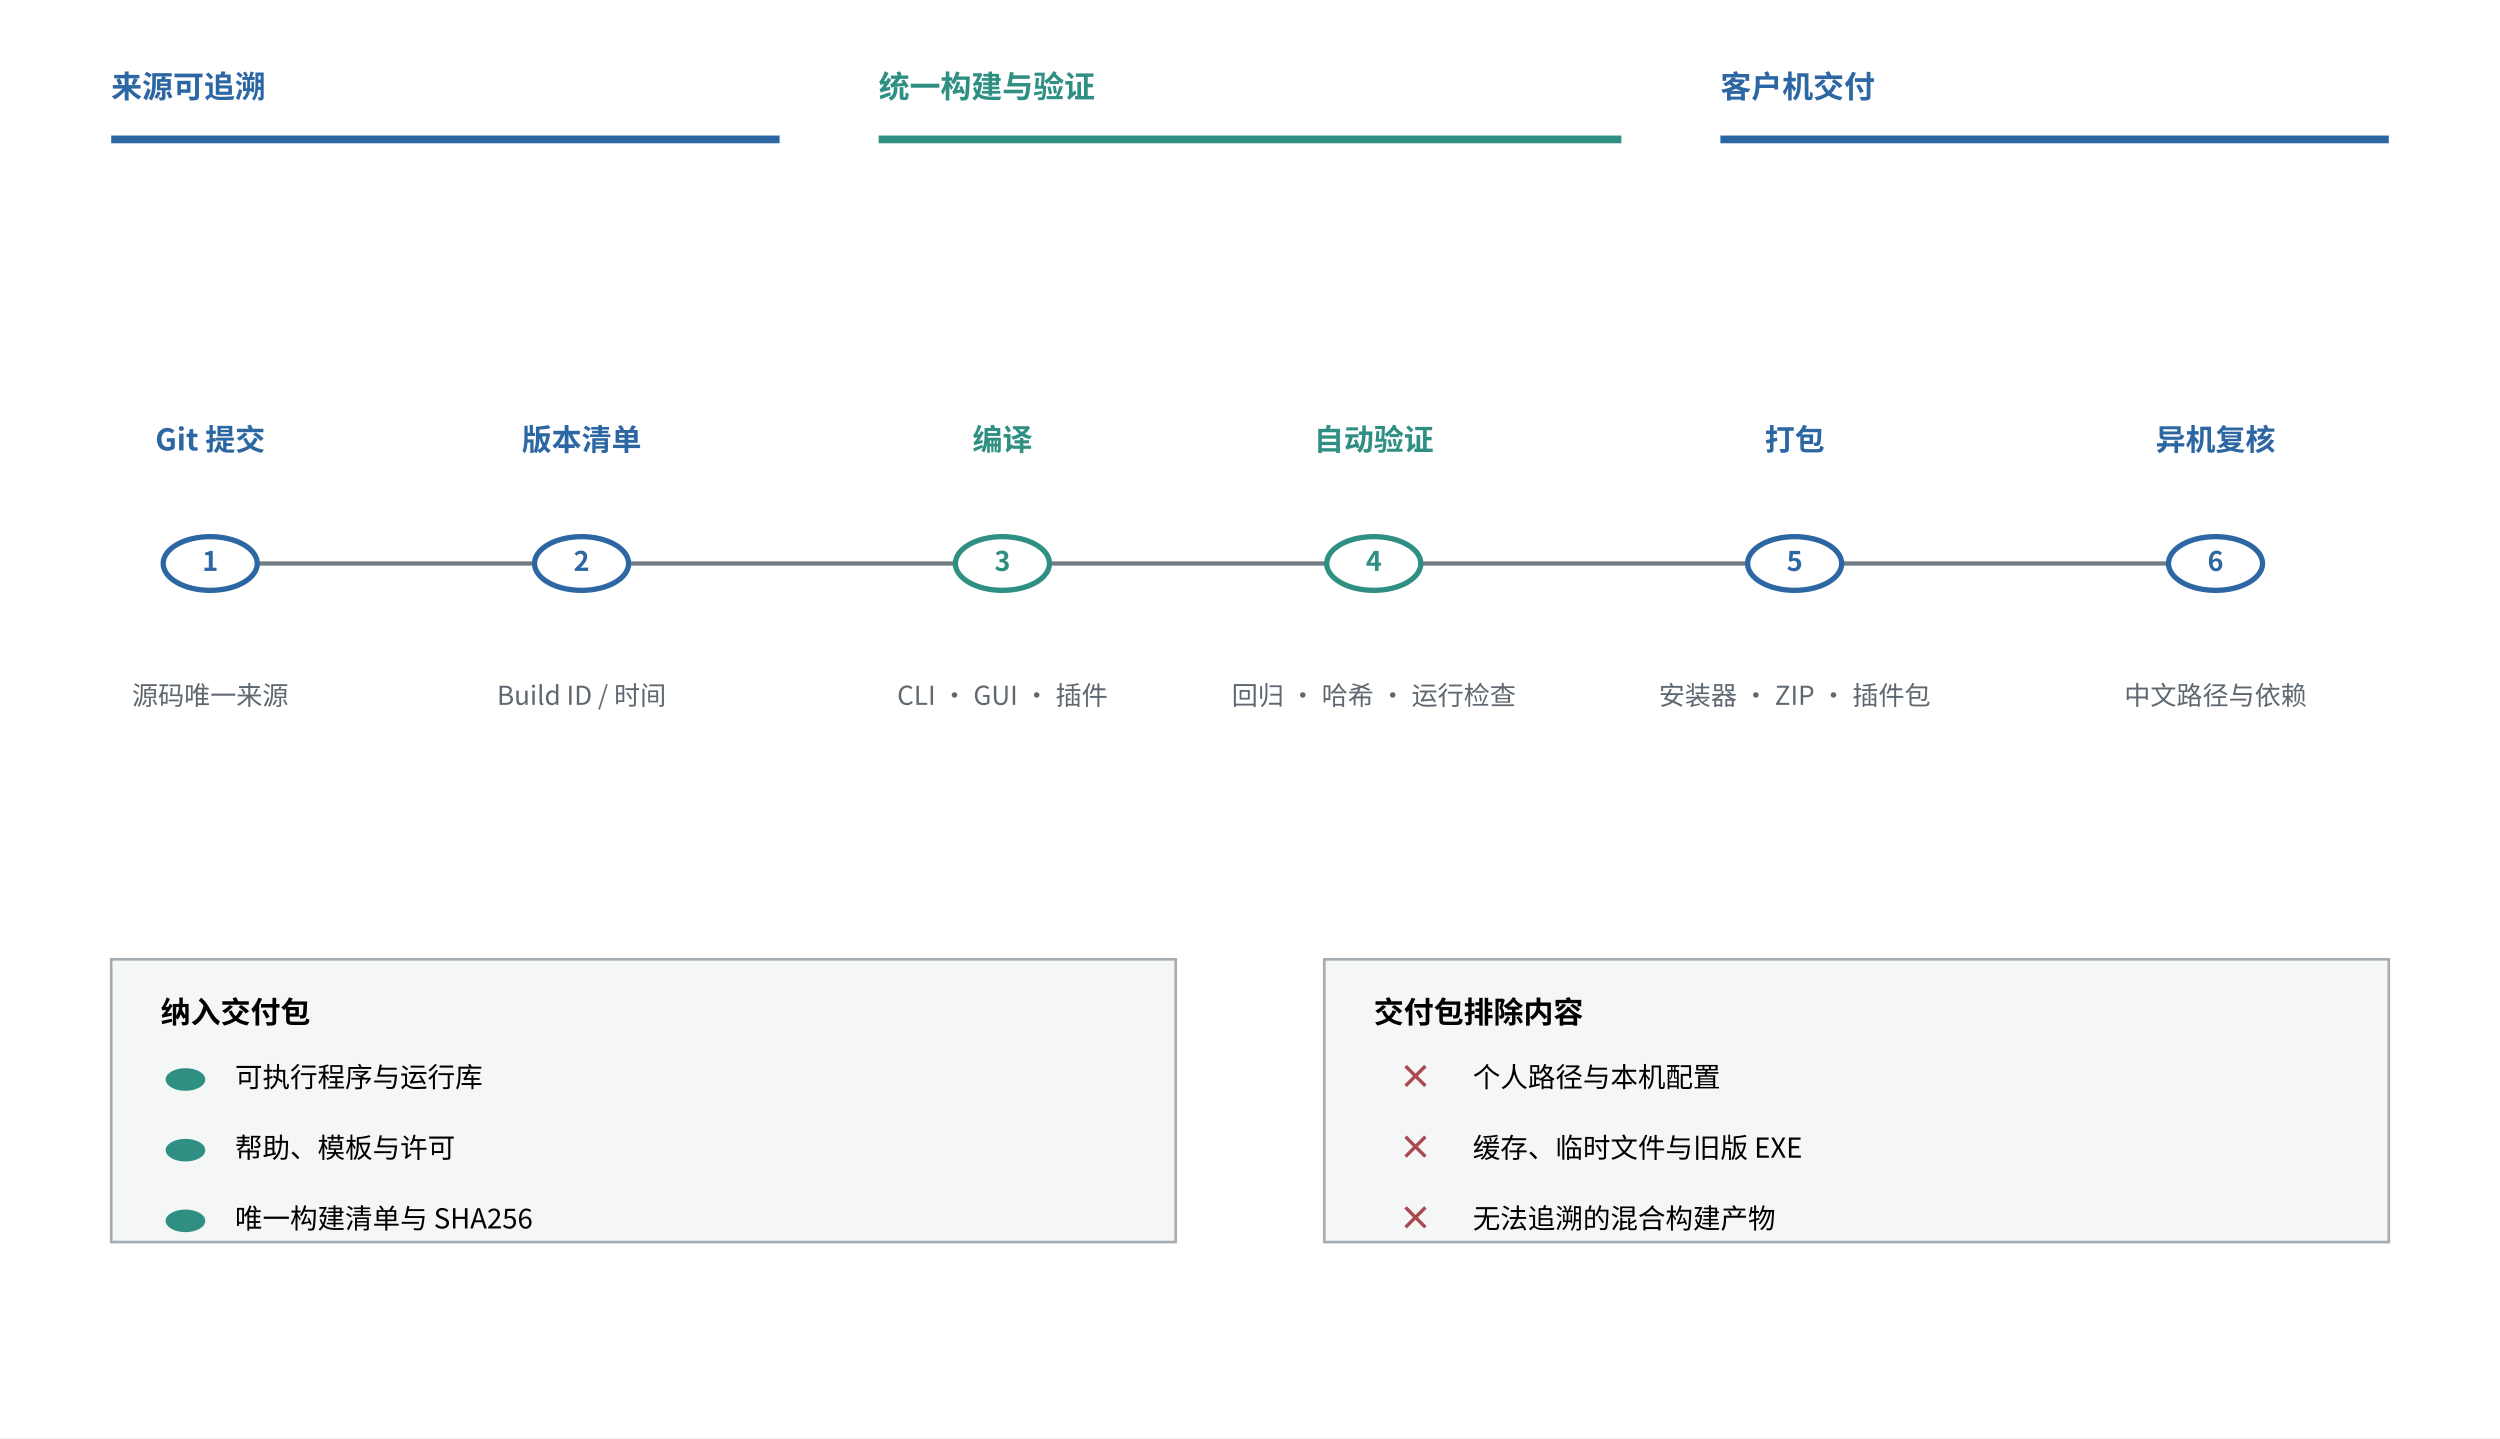
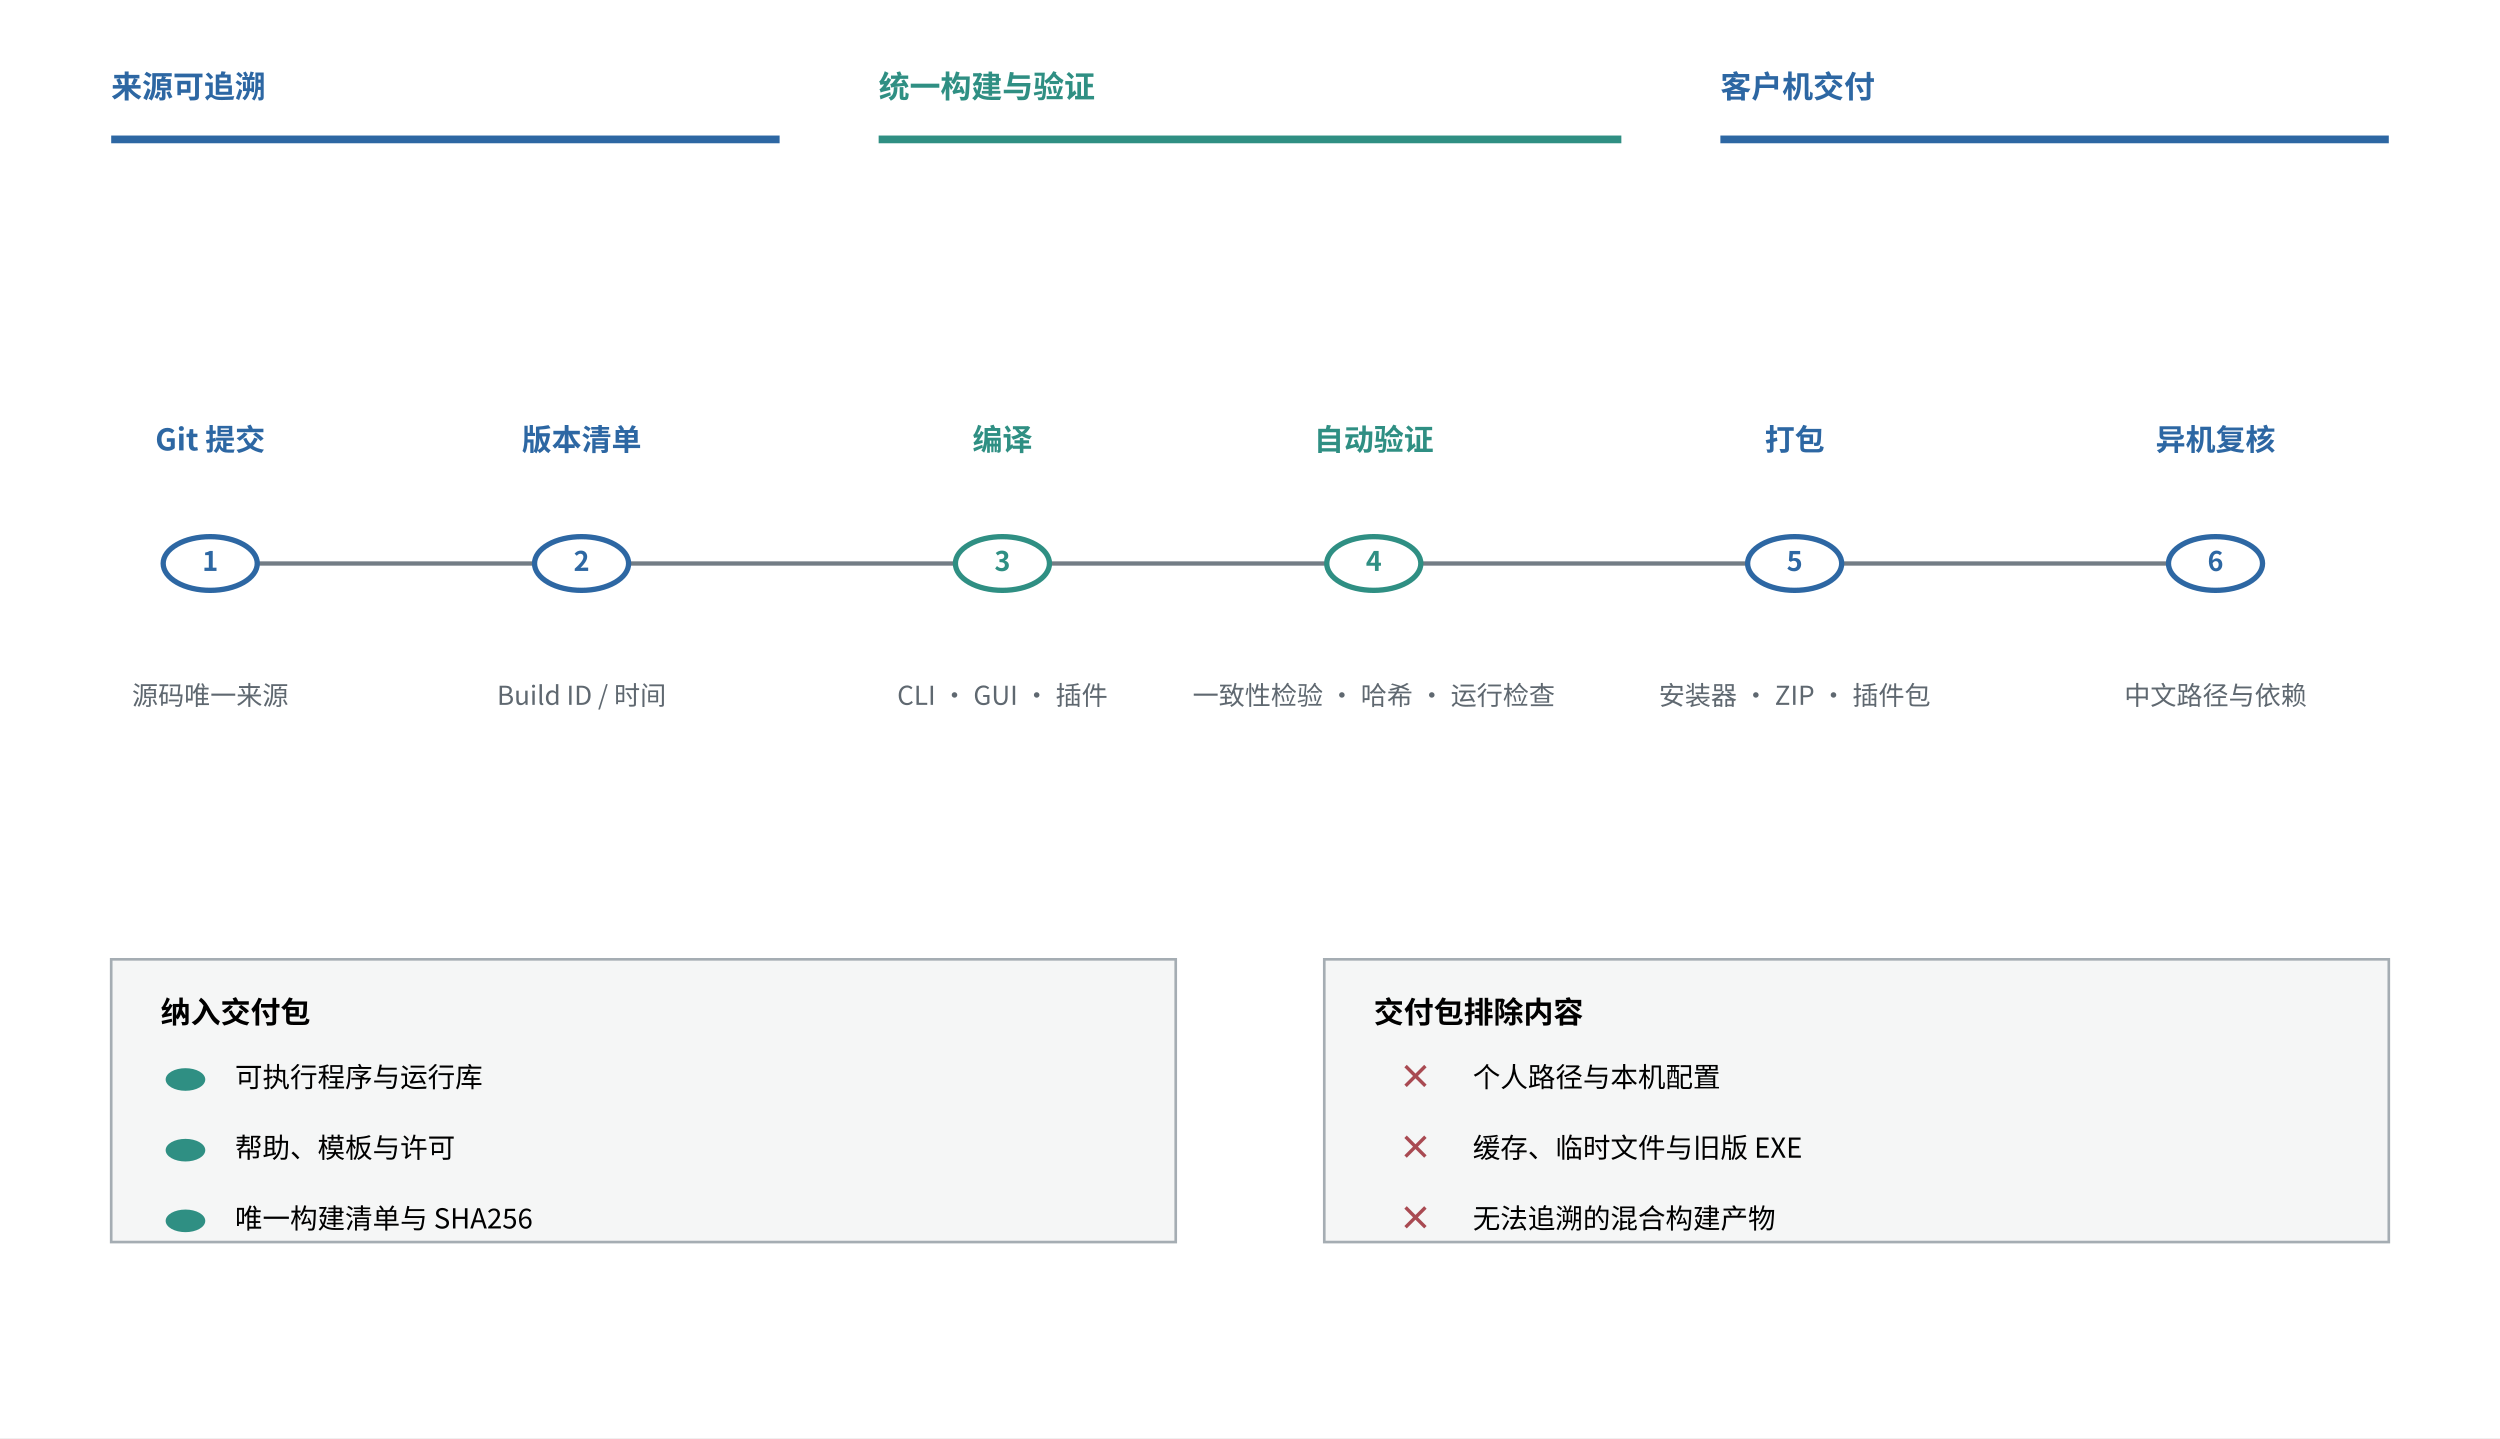
<svg xmlns="http://www.w3.org/2000/svg" width="517.8pt" height="297.84pt" viewBox="0 0 517.8 297.84" version="1.1">
  <defs>
    <style type="text/css">*{stroke-linejoin: round; stroke-linecap: butt}</style>
  </defs>
  <g id="figure_1">
    <g id="patch_1">
      <path d="M 0 297.84  L 517.8 297.84  L 517.8 0  L 0 0  z " style="fill: #ffffff" />
    </g>
    <g id="axes_1">
      <g id="line2d_1">
-         <path d="M 23.03 28.872  L 161.475 28.872  " clip-path="url(#p56e1141bbf)" style="fill: none; stroke: #2d67a3; stroke-width: 1.6" />
+         <path d="M 23.03 28.872  L 161.475 28.872  " clip-path="url(#pf68db1a4ca)" style="fill: none; stroke: #2d67a3; stroke-width: 1.6" />
      </g>
      <g id="line2d_2">
-         <path d="M 181.986 28.872  L 335.814 28.872  " clip-path="url(#p56e1141bbf)" style="fill: none; stroke: #2f8f83; stroke-width: 1.6" />
+         <path d="M 181.986 28.872  L 335.814 28.872  " clip-path="url(#pf68db1a4ca)" style="fill: none; stroke: #2f8f83; stroke-width: 1.6" />
      </g>
      <g id="line2d_3">
-         <path d="M 356.324 28.872  L 494.769 28.872  " clip-path="url(#p56e1141bbf)" style="fill: none; stroke: #2d67a3; stroke-width: 1.6" />
+         <path d="M 356.324 28.872  L 494.769 28.872  " clip-path="url(#pf68db1a4ca)" style="fill: none; stroke: #2d67a3; stroke-width: 1.6" />
      </g>
      <g id="line2d_4">
-         <path d="M 43.541 116.712  L 458.876 116.712  " clip-path="url(#p56e1141bbf)" style="fill: none; stroke: #737d85; stroke-width: 0.9" />
+         <path d="M 43.541 116.712  L 458.876 116.712  " clip-path="url(#pf68db1a4ca)" style="fill: none; stroke: #737d85; stroke-width: 0.9" />
      </g>
      <g id="patch_2">
-         <path d="M 23.03 257.256  L 243.517 257.256  L 243.517 198.696  L 23.03 198.696  z " clip-path="url(#p56e1141bbf)" style="fill: #f5f6f6; stroke: #a5adb3; stroke-width: 0.55; stroke-linejoin: miter" />
+         <path d="M 23.03 257.256  L 243.517 257.256  L 243.517 198.696  L 23.03 198.696  z " clip-path="url(#pf68db1a4ca)" style="fill: #f5f6f6; stroke: #a5adb3; stroke-width: 0.55; stroke-linejoin: miter" />
      </g>
      <g id="patch_3">
-         <path d="M 38.413 225.926  C 39.501 225.926 40.545 225.679 41.314 225.24  C 42.083 224.801 42.515 224.205 42.515 223.584  C 42.515 222.962 42.083 222.367 41.314 221.927  C 40.545 221.488 39.501 221.241 38.413 221.241  C 37.325 221.241 36.282 221.488 35.513 221.927  C 34.743 222.367 34.311 222.962 34.311 223.584  C 34.311 224.205 34.743 224.801 35.513 225.24  C 36.282 225.679 37.325 225.926 38.413 225.926  z " clip-path="url(#p56e1141bbf)" style="fill: #2f8f83" />
+         <path d="M 38.413 225.926  C 39.501 225.926 40.545 225.679 41.314 225.24  C 42.083 224.801 42.515 224.205 42.515 223.584  C 42.515 222.962 42.083 222.367 41.314 221.927  C 40.545 221.488 39.501 221.241 38.413 221.241  C 37.325 221.241 36.282 221.488 35.513 221.927  C 34.743 222.367 34.311 222.962 34.311 223.584  C 34.311 224.205 34.743 224.801 35.513 225.24  C 36.282 225.679 37.325 225.926 38.413 225.926  z " clip-path="url(#pf68db1a4ca)" style="fill: #2f8f83" />
      </g>
      <g id="patch_4">
-         <path d="M 38.413 240.566  C 39.501 240.566 40.545 240.319 41.314 239.88  C 42.083 239.441 42.515 238.845 42.515 238.224  C 42.515 237.602 42.083 237.007 41.314 236.567  C 40.545 236.128 39.501 235.881 38.413 235.881  C 37.325 235.881 36.282 236.128 35.513 236.567  C 34.743 237.007 34.311 237.602 34.311 238.224  C 34.311 238.845 34.743 239.441 35.513 239.88  C 36.282 240.319 37.325 240.566 38.413 240.566  z " clip-path="url(#p56e1141bbf)" style="fill: #2f8f83" />
+         <path d="M 38.413 240.566  C 39.501 240.566 40.545 240.319 41.314 239.88  C 42.083 239.441 42.515 238.845 42.515 238.224  C 42.515 237.602 42.083 237.007 41.314 236.567  C 40.545 236.128 39.501 235.881 38.413 235.881  C 37.325 235.881 36.282 236.128 35.513 236.567  C 34.743 237.007 34.311 237.602 34.311 238.224  C 34.311 238.845 34.743 239.441 35.513 239.88  C 36.282 240.319 37.325 240.566 38.413 240.566  z " clip-path="url(#pf68db1a4ca)" style="fill: #2f8f83" />
      </g>
      <g id="patch_5">
-         <path d="M 38.413 255.206  C 39.501 255.206 40.545 254.959 41.314 254.52  C 42.083 254.081 42.515 253.485 42.515 252.864  C 42.515 252.242 42.083 251.647 41.314 251.207  C 40.545 250.768 39.501 250.521 38.413 250.521  C 37.325 250.521 36.282 250.768 35.513 251.207  C 34.743 251.647 34.311 252.242 34.311 252.864  C 34.311 253.485 34.743 254.081 35.513 254.52  C 36.282 254.959 37.325 255.206 38.413 255.206  z " clip-path="url(#p56e1141bbf)" style="fill: #2f8f83" />
+         <path d="M 38.413 255.206  C 39.501 255.206 40.545 254.959 41.314 254.52  C 42.083 254.081 42.515 253.485 42.515 252.864  C 42.515 252.242 42.083 251.647 41.314 251.207  C 40.545 250.768 39.501 250.521 38.413 250.521  C 37.325 250.521 36.282 250.768 35.513 251.207  C 34.743 251.647 34.311 252.242 34.311 252.864  C 34.311 253.485 34.743 254.081 35.513 254.52  C 36.282 254.959 37.325 255.206 38.413 255.206  z " clip-path="url(#pf68db1a4ca)" style="fill: #2f8f83" />
      </g>
      <g id="patch_6">
-         <path d="M 274.283 257.256  L 494.769 257.256  L 494.769 198.696  L 274.283 198.696  z " clip-path="url(#p56e1141bbf)" style="fill: #f5f6f6; stroke: #a5adb3; stroke-width: 0.55; stroke-linejoin: miter" />
+         <path d="M 274.283 257.256  L 494.769 257.256  L 494.769 198.696  L 274.283 198.696  z " clip-path="url(#pf68db1a4ca)" style="fill: #f5f6f6; stroke: #a5adb3; stroke-width: 0.55; stroke-linejoin: miter" />
      </g>
      <g id="text_1">
-         <text style="font-weight: 700; font-size: 6.4px; font-family: 'Microsoft YaHei', 'Noto Sans CJK SC', 'Arial', 'DejaVu Sans', sans-serif; text-anchor: start; fill: #2d67a3" x="23.03" y="20.254" transform="rotate(-0 23.03038 20.25377)">来源可追溯</text>
+         <text style="fill: #2d67a3; font: 700 6.4px 'Microsoft YaHei', 'Noto Sans CJK SC', 'Arial', 'DejaVu Sans', sans-serif; text-anchor: start" x="23.03" y="20.254" transform="rotate(-0 23.03038 20.25377)">来源可追溯</text>
      </g>
      <g id="text_2">
-         <text style="font-weight: 700; font-size: 6.4px; font-family: 'Microsoft YaHei', 'Noto Sans CJK SC', 'Arial', 'DejaVu Sans', sans-serif; text-anchor: start; fill: #2f8f83" x="181.986" y="20.254" transform="rotate(-0 181.9858 20.25377)">统一构建与验证</text>
+         <text style="fill: #2f8f83; font: 700 6.4px 'Microsoft YaHei', 'Noto Sans CJK SC', 'Arial', 'DejaVu Sans', sans-serif; text-anchor: start" x="181.986" y="20.254" transform="rotate(-0 181.9858 20.25377)">统一构建与验证</text>
      </g>
      <g id="text_3">
-         <text style="font-weight: 700; font-size: 6.4px; font-family: 'Microsoft YaHei', 'Noto Sans CJK SC', 'Arial', 'DejaVu Sans', sans-serif; text-anchor: start; fill: #2d67a3" x="356.324" y="20.254" transform="rotate(-0 356.3241 20.25377)">客户机交付</text>
+         <text style="fill: #2d67a3; font: 700 6.4px 'Microsoft YaHei', 'Noto Sans CJK SC', 'Arial', 'DejaVu Sans', sans-serif; text-anchor: start" x="356.324" y="20.254" transform="rotate(-0 356.3241 20.25377)">客户机交付</text>
      </g>
      <g id="patch_7">
-         <path d="M 43.541 122.275  C 46.124 122.275 48.603 121.689 50.43 120.646  C 52.257 119.602 53.283 118.187 53.283 116.712  C 53.283 115.236 52.257 113.821 50.43 112.778  C 48.603 111.735 46.124 111.149 43.541 111.149  C 40.957 111.149 38.479 111.735 36.652 112.778  C 34.825 113.821 33.798 115.236 33.798 116.712  C 33.798 118.187 34.825 119.602 36.652 120.646  C 38.479 121.689 40.957 122.275 43.541 122.275  z " clip-path="url(#p56e1141bbf)" style="fill: #ffffff; stroke: #2d67a3; stroke-width: 1.1; stroke-linejoin: miter" />
+         <path d="M 43.541 122.275  C 46.124 122.275 48.603 121.689 50.43 120.646  C 52.257 119.602 53.283 118.187 53.283 116.712  C 53.283 115.236 52.257 113.821 50.43 112.778  C 48.603 111.735 46.124 111.149 43.541 111.149  C 40.957 111.149 38.479 111.735 36.652 112.778  C 34.825 113.821 33.798 115.236 33.798 116.712  C 33.798 118.187 34.825 119.602 36.652 120.646  C 38.479 121.689 40.957 122.275 43.541 122.275  z " clip-path="url(#pf68db1a4ca)" style="fill: #ffffff; stroke: #2d67a3; stroke-width: 1.1; stroke-linejoin: miter" />
      </g>
      <g id="text_4">
-         <text style="font-weight: 700; font-size: 5.6px; font-family: 'Microsoft YaHei', 'Noto Sans CJK SC', 'Arial', 'DejaVu Sans', sans-serif; text-anchor: middle; fill: #2d67a3" x="43.541" y="118.254" transform="rotate(-0 43.54076 118.254)">1</text>
+         <text style="fill: #2d67a3; font: 700 5.6px 'Microsoft YaHei', 'Noto Sans CJK SC', 'Arial', 'DejaVu Sans', sans-serif; text-anchor: middle" x="43.541" y="118.254" transform="rotate(-0 43.54076 118.254)">1</text>
      </g>
      <g id="text_5">
-         <text style="font-weight: 700; font-size: 6.2px; font-family: 'Microsoft YaHei', 'Noto Sans CJK SC', 'Arial', 'DejaVu Sans', sans-serif; text-anchor: middle; fill: #2d67a3" x="43.541" y="93.288" transform="rotate(-0 43.54076 93.28785)">Git 提交</text>
+         <text style="fill: #2d67a3; font: 700 6.2px 'Microsoft YaHei', 'Noto Sans CJK SC', 'Arial', 'DejaVu Sans', sans-serif; text-anchor: middle" x="43.541" y="93.288" transform="rotate(-0 43.54076 93.28785)">Git 提交</text>
      </g>
      <g id="text_6">
-         <text style="font-size: 5.4px; font-family: 'Microsoft YaHei', 'Noto Sans CJK SC', 'Arial', 'DejaVu Sans', sans-serif; text-anchor: middle; fill: #5f6870" x="43.541" y="145.992" transform="rotate(-0 43.54076 145.9918)">源码唯一来源</text>
+         <text style="fill: #5f6870; font: 5.4px 'Microsoft YaHei', 'Noto Sans CJK SC', 'Arial', 'DejaVu Sans', sans-serif; text-anchor: middle" x="43.541" y="145.992" transform="rotate(-0 43.54076 145.9918)">源码唯一来源</text>
      </g>
      <g id="patch_8">
-         <path d="M 120.455 122.275  C 123.038 122.275 125.517 121.689 127.344 120.646  C 129.171 119.602 130.197 118.187 130.197 116.712  C 130.197 115.236 129.171 113.821 127.344 112.778  C 125.517 111.735 123.038 111.149 120.455 111.149  C 117.871 111.149 115.393 111.735 113.566 112.778  C 111.739 113.821 110.712 115.236 110.712 116.712  C 110.712 118.187 111.739 119.602 113.566 120.646  C 115.393 121.689 117.871 122.275 120.455 122.275  z " clip-path="url(#p56e1141bbf)" style="fill: #ffffff; stroke: #2d67a3; stroke-width: 1.1; stroke-linejoin: miter" />
+         <path d="M 120.455 122.275  C 123.038 122.275 125.517 121.689 127.344 120.646  C 129.171 119.602 130.197 118.187 130.197 116.712  C 130.197 115.236 129.171 113.821 127.344 112.778  C 125.517 111.735 123.038 111.149 120.455 111.149  C 117.871 111.149 115.393 111.735 113.566 112.778  C 111.739 113.821 110.712 115.236 110.712 116.712  C 110.712 118.187 111.739 119.602 113.566 120.646  C 115.393 121.689 117.871 122.275 120.455 122.275  z " clip-path="url(#pf68db1a4ca)" style="fill: #ffffff; stroke: #2d67a3; stroke-width: 1.1; stroke-linejoin: miter" />
      </g>
      <g id="text_7">
-         <text style="font-weight: 700; font-size: 5.6px; font-family: 'Microsoft YaHei', 'Noto Sans CJK SC', 'Arial', 'DejaVu Sans', sans-serif; text-anchor: middle; fill: #2d67a3" x="120.455" y="118.254" transform="rotate(-0 120.4547 118.254)">2</text>
+         <text style="fill: #2d67a3; font: 700 5.6px 'Microsoft YaHei', 'Noto Sans CJK SC', 'Arial', 'DejaVu Sans', sans-serif; text-anchor: middle" x="120.455" y="118.254" transform="rotate(-0 120.4547 118.254)">2</text>
      </g>
      <g id="text_8">
-         <text style="font-weight: 700; font-size: 6.2px; font-family: 'Microsoft YaHei', 'Noto Sans CJK SC', 'Arial', 'DejaVu Sans', sans-serif; text-anchor: middle; fill: #2d67a3" x="120.455" y="93.288" transform="rotate(-0 120.4547 93.28785)">版本清单</text>
+         <text style="fill: #2d67a3; font: 700 6.2px 'Microsoft YaHei', 'Noto Sans CJK SC', 'Arial', 'DejaVu Sans', sans-serif; text-anchor: middle" x="120.455" y="93.288" transform="rotate(-0 120.4547 93.28785)">版本清单</text>
      </g>
      <g id="text_9">
-         <text style="font-size: 5.4px; font-family: 'Microsoft YaHei', 'Noto Sans CJK SC', 'Arial', 'DejaVu Sans', sans-serif; text-anchor: middle; fill: #5f6870" x="120.455" y="145.992" transform="rotate(-0 120.4547 145.9918)">Build ID / 时间</text>
+         <text style="fill: #5f6870; font: 5.4px 'Microsoft YaHei', 'Noto Sans CJK SC', 'Arial', 'DejaVu Sans', sans-serif; text-anchor: middle" x="120.455" y="145.992" transform="rotate(-0 120.4547 145.9918)">Build ID / 时间</text>
      </g>
      <g id="patch_9">
-         <path d="M 207.624 122.275  C 210.208 122.275 212.686 121.689 214.513 120.646  C 216.34 119.602 217.366 118.187 217.366 116.712  C 217.366 115.236 216.34 113.821 214.513 112.778  C 212.686 111.735 210.208 111.149 207.624 111.149  C 205.04 111.149 202.562 111.735 200.735 112.778  C 198.908 113.821 197.881 115.236 197.881 116.712  C 197.881 118.187 198.908 119.602 200.735 120.646  C 202.562 121.689 205.04 122.275 207.624 122.275  z " clip-path="url(#p56e1141bbf)" style="fill: #ffffff; stroke: #2f8f83; stroke-width: 1.1; stroke-linejoin: miter" />
+         <path d="M 207.624 122.275  C 210.208 122.275 212.686 121.689 214.513 120.646  C 216.34 119.602 217.366 118.187 217.366 116.712  C 217.366 115.236 216.34 113.821 214.513 112.778  C 212.686 111.735 210.208 111.149 207.624 111.149  C 205.04 111.149 202.562 111.735 200.735 112.778  C 198.908 113.821 197.881 115.236 197.881 116.712  C 197.881 118.187 198.908 119.602 200.735 120.646  C 202.562 121.689 205.04 122.275 207.624 122.275  z " clip-path="url(#pf68db1a4ca)" style="fill: #ffffff; stroke: #2f8f83; stroke-width: 1.1; stroke-linejoin: miter" />
      </g>
      <g id="text_10">
-         <text style="font-weight: 700; font-size: 5.6px; font-family: 'Microsoft YaHei', 'Noto Sans CJK SC', 'Arial', 'DejaVu Sans', sans-serif; text-anchor: middle; fill: #2f8f83" x="207.624" y="118.254" transform="rotate(-0 207.6238 118.254)">3</text>
+         <text style="fill: #2f8f83; font: 700 5.6px 'Microsoft YaHei', 'Noto Sans CJK SC', 'Arial', 'DejaVu Sans', sans-serif; text-anchor: middle" x="207.624" y="118.254" transform="rotate(-0 207.6238 118.254)">3</text>
      </g>
      <g id="text_11">
-         <text style="font-weight: 700; font-size: 6.2px; font-family: 'Microsoft YaHei', 'Noto Sans CJK SC', 'Arial', 'DejaVu Sans', sans-serif; text-anchor: middle; fill: #2f8f83" x="207.624" y="93.288" transform="rotate(-0 207.6238 93.28785)">编译</text>
+         <text style="fill: #2f8f83; font: 700 6.2px 'Microsoft YaHei', 'Noto Sans CJK SC', 'Arial', 'DejaVu Sans', sans-serif; text-anchor: middle" x="207.624" y="93.288" transform="rotate(-0 207.6238 93.28785)">编译</text>
      </g>
      <g id="text_12">
-         <text style="font-size: 5.4px; font-family: 'Microsoft YaHei', 'Noto Sans CJK SC', 'Arial', 'DejaVu Sans', sans-serif; text-anchor: middle; fill: #5f6870" x="207.624" y="145.992" transform="rotate(-0 207.6238 145.9918)">CLI · GUI · 插件</text>
+         <text style="fill: #5f6870; font: 5.4px 'Microsoft YaHei', 'Noto Sans CJK SC', 'Arial', 'DejaVu Sans', sans-serif; text-anchor: middle" x="207.624" y="145.992" transform="rotate(-0 207.6238 145.9918)">CLI · GUI · 插件</text>
      </g>
      <g id="patch_10">
-         <path d="M 284.538 122.275  C 287.121 122.275 289.6 121.689 291.427 120.646  C 293.254 119.602 294.28 118.187 294.28 116.712  C 294.28 115.236 293.254 113.821 291.427 112.778  C 289.6 111.735 287.121 111.149 284.538 111.149  C 281.954 111.149 279.476 111.735 277.649 112.778  C 275.822 113.821 274.795 115.236 274.795 116.712  C 274.795 118.187 275.822 119.602 277.649 120.646  C 279.476 121.689 281.954 122.275 284.538 122.275  z " clip-path="url(#p56e1141bbf)" style="fill: #ffffff; stroke: #2f8f83; stroke-width: 1.1; stroke-linejoin: miter" />
+         <path d="M 284.538 122.275  C 287.121 122.275 289.6 121.689 291.427 120.646  C 293.254 119.602 294.28 118.187 294.28 116.712  C 294.28 115.236 293.254 113.821 291.427 112.778  C 289.6 111.735 287.121 111.149 284.538 111.149  C 281.954 111.149 279.476 111.735 277.649 112.778  C 275.822 113.821 274.795 115.236 274.795 116.712  C 274.795 118.187 275.822 119.602 277.649 120.646  C 279.476 121.689 281.954 122.275 284.538 122.275  z " clip-path="url(#pf68db1a4ca)" style="fill: #ffffff; stroke: #2f8f83; stroke-width: 1.1; stroke-linejoin: miter" />
      </g>
      <g id="text_13">
-         <text style="font-weight: 700; font-size: 5.6px; font-family: 'Microsoft YaHei', 'Noto Sans CJK SC', 'Arial', 'DejaVu Sans', sans-serif; text-anchor: middle; fill: #2f8f83" x="284.538" y="118.254" transform="rotate(-0 284.5377 118.254)">4</text>
+         <text style="fill: #2f8f83; font: 700 5.6px 'Microsoft YaHei', 'Noto Sans CJK SC', 'Arial', 'DejaVu Sans', sans-serif; text-anchor: middle" x="284.538" y="118.254" transform="rotate(-0 284.5377 118.254)">4</text>
      </g>
      <g id="text_14">
-         <text style="font-weight: 700; font-size: 6.2px; font-family: 'Microsoft YaHei', 'Noto Sans CJK SC', 'Arial', 'DejaVu Sans', sans-serif; text-anchor: middle; fill: #2f8f83" x="284.538" y="93.288" transform="rotate(-0 284.5377 93.28785)">自动验证</text>
+         <text style="fill: #2f8f83; font: 700 6.2px 'Microsoft YaHei', 'Noto Sans CJK SC', 'Arial', 'DejaVu Sans', sans-serif; text-anchor: middle" x="284.538" y="93.288" transform="rotate(-0 284.5377 93.28785)">自动验证</text>
      </g>
      <g id="text_15">
-         <text style="font-size: 5.4px; font-family: 'Microsoft YaHei', 'Noto Sans CJK SC', 'Arial', 'DejaVu Sans', sans-serif; text-anchor: middle; fill: #5f6870" x="284.538" y="145.992" transform="rotate(-0 284.5377 145.9918)">回归 · 哈希 · 运行检查</text>
+         <text style="fill: #5f6870; font: 5.4px 'Microsoft YaHei', 'Noto Sans CJK SC', 'Arial', 'DejaVu Sans', sans-serif; text-anchor: middle" x="284.538" y="145.992" transform="rotate(-0 284.5377 145.9918)">一致性检验 · 哈希 · 运行检查</text>
      </g>
      <g id="patch_11">
-         <path d="M 371.707 122.275  C 374.291 122.275 376.769 121.689 378.596 120.646  C 380.423 119.602 381.449 118.187 381.449 116.712  C 381.449 115.236 380.423 113.821 378.596 112.778  C 376.769 111.735 374.291 111.149 371.707 111.149  C 369.123 111.149 366.645 111.735 364.818 112.778  C 362.991 113.821 361.964 115.236 361.964 116.712  C 361.964 118.187 362.991 119.602 364.818 120.646  C 366.645 121.689 369.123 122.275 371.707 122.275  z " clip-path="url(#p56e1141bbf)" style="fill: #ffffff; stroke: #2d67a3; stroke-width: 1.1; stroke-linejoin: miter" />
+         <path d="M 371.707 122.275  C 374.291 122.275 376.769 121.689 378.596 120.646  C 380.423 119.602 381.449 118.187 381.449 116.712  C 381.449 115.236 380.423 113.821 378.596 112.778  C 376.769 111.735 374.291 111.149 371.707 111.149  C 369.123 111.149 366.645 111.735 364.818 112.778  C 362.991 113.821 361.964 115.236 361.964 116.712  C 361.964 118.187 362.991 119.602 364.818 120.646  C 366.645 121.689 369.123 122.275 371.707 122.275  z " clip-path="url(#pf68db1a4ca)" style="fill: #ffffff; stroke: #2d67a3; stroke-width: 1.1; stroke-linejoin: miter" />
      </g>
      <g id="text_16">
-         <text style="font-weight: 700; font-size: 5.6px; font-family: 'Microsoft YaHei', 'Noto Sans CJK SC', 'Arial', 'DejaVu Sans', sans-serif; text-anchor: middle; fill: #2d67a3" x="371.707" y="118.254" transform="rotate(-0 371.7069 118.254)">5</text>
+         <text style="fill: #2d67a3; font: 700 5.6px 'Microsoft YaHei', 'Noto Sans CJK SC', 'Arial', 'DejaVu Sans', sans-serif; text-anchor: middle" x="371.707" y="118.254" transform="rotate(-0 371.7069 118.254)">5</text>
      </g>
      <g id="text_17">
-         <text style="font-weight: 700; font-size: 6.2px; font-family: 'Microsoft YaHei', 'Noto Sans CJK SC', 'Arial', 'DejaVu Sans', sans-serif; text-anchor: middle; fill: #2d67a3" x="371.707" y="93.288" transform="rotate(-0 371.7069 93.28785)">打包</text>
+         <text style="fill: #2d67a3; font: 700 6.2px 'Microsoft YaHei', 'Noto Sans CJK SC', 'Arial', 'DejaVu Sans', sans-serif; text-anchor: middle" x="371.707" y="93.288" transform="rotate(-0 371.7069 93.28785)">打包</text>
      </g>
      <g id="text_18">
-         <text style="font-size: 5.4px; font-family: 'Microsoft YaHei', 'Noto Sans CJK SC', 'Arial', 'DejaVu Sans', sans-serif; text-anchor: middle; fill: #5f6870" x="371.707" y="145.992" transform="rotate(-0 371.7069 145.9918)">安装器 · ZIP · 插件包</text>
+         <text style="fill: #5f6870; font: 5.4px 'Microsoft YaHei', 'Noto Sans CJK SC', 'Arial', 'DejaVu Sans', sans-serif; text-anchor: middle" x="371.707" y="145.992" transform="rotate(-0 371.7069 145.9918)">安装器 · ZIP · 插件包</text>
      </g>
      <g id="patch_12">
-         <path d="M 458.876 122.275  C 461.46 122.275 463.938 121.689 465.765 120.646  C 467.592 119.602 468.618 118.187 468.618 116.712  C 468.618 115.236 467.592 113.821 465.765 112.778  C 463.938 111.735 461.46 111.149 458.876 111.149  C 456.292 111.149 453.814 111.735 451.987 112.778  C 450.16 113.821 449.134 115.236 449.134 116.712  C 449.134 118.187 450.16 119.602 451.987 120.646  C 453.814 121.689 456.292 122.275 458.876 122.275  z " clip-path="url(#p56e1141bbf)" style="fill: #ffffff; stroke: #2d67a3; stroke-width: 1.1; stroke-linejoin: miter" />
+         <path d="M 458.876 122.275  C 461.46 122.275 463.938 121.689 465.765 120.646  C 467.592 119.602 468.618 118.187 468.618 116.712  C 468.618 115.236 467.592 113.821 465.765 112.778  C 463.938 111.735 461.46 111.149 458.876 111.149  C 456.292 111.149 453.814 111.735 451.987 112.778  C 450.16 113.821 449.134 115.236 449.134 116.712  C 449.134 118.187 450.16 119.602 451.987 120.646  C 453.814 121.689 456.292 122.275 458.876 122.275  z " clip-path="url(#pf68db1a4ca)" style="fill: #ffffff; stroke: #2d67a3; stroke-width: 1.1; stroke-linejoin: miter" />
      </g>
      <g id="text_19">
-         <text style="font-weight: 700; font-size: 5.6px; font-family: 'Microsoft YaHei', 'Noto Sans CJK SC', 'Arial', 'DejaVu Sans', sans-serif; text-anchor: middle; fill: #2d67a3" x="458.876" y="118.254" transform="rotate(-0 458.876 118.254)">6</text>
+         <text style="fill: #2d67a3; font: 700 5.6px 'Microsoft YaHei', 'Noto Sans CJK SC', 'Arial', 'DejaVu Sans', sans-serif; text-anchor: middle" x="458.876" y="118.254" transform="rotate(-0 458.876 118.254)">6</text>
      </g>
      <g id="text_20">
-         <text style="font-weight: 700; font-size: 6.2px; font-family: 'Microsoft YaHei', 'Noto Sans CJK SC', 'Arial', 'DejaVu Sans', sans-serif; text-anchor: middle; fill: #2d67a3" x="458.876" y="93.288" transform="rotate(-0 458.876 93.28785)">异机复核</text>
+         <text style="fill: #2d67a3; font: 700 6.2px 'Microsoft YaHei', 'Noto Sans CJK SC', 'Arial', 'DejaVu Sans', sans-serif; text-anchor: middle" x="458.876" y="93.288" transform="rotate(-0 458.876 93.28785)">异机复核</text>
      </g>
      <g id="text_21">
-         <text style="font-size: 5.4px; font-family: 'Microsoft YaHei', 'Noto Sans CJK SC', 'Arial', 'DejaVu Sans', sans-serif; text-anchor: middle; fill: #5f6870" x="458.876" y="145.992" transform="rotate(-0 458.876 145.9918)">中文路径与依赖</text>
+         <text style="fill: #5f6870; font: 5.4px 'Microsoft YaHei', 'Noto Sans CJK SC', 'Arial', 'DejaVu Sans', sans-serif; text-anchor: middle" x="458.876" y="145.992" transform="rotate(-0 458.876 145.9918)">中文路径与依赖</text>
      </g>
      <g id="text_22">
-         <text style="font-weight: 700; font-size: 6.2px; font-family: 'Microsoft YaHei', 'Noto Sans CJK SC', 'Arial', 'DejaVu Sans', sans-serif; text-anchor: start" x="33.286" y="211.872" transform="rotate(-0 33.28557 211.8717)">纳入交付包</text>
+         <text style="font: 700 6.2px 'Microsoft YaHei', 'Noto Sans CJK SC', 'Arial', 'DejaVu Sans', sans-serif; text-anchor: start" x="33.286" y="211.872" transform="rotate(-0 33.28557 211.8717)">纳入交付包</text>
      </g>
      <g id="text_23">
-         <text style="font-size: 5.7px; font-family: 'Microsoft YaHei', 'Noto Sans CJK SC', 'Arial', 'DejaVu Sans', sans-serif; text-anchor: start" x="48.668" y="225.153" transform="rotate(-0 48.66836 225.1534)">可执行程序与运行库</text>
+         <text style="font: 5.7px 'Microsoft YaHei', 'Noto Sans CJK SC', 'Arial', 'DejaVu Sans', sans-serif; text-anchor: start" x="48.668" y="225.153" transform="rotate(-0 48.66836 225.1534)">可执行程序与运行库</text>
      </g>
      <g id="text_24">
-         <text style="font-size: 5.7px; font-family: 'Microsoft YaHei', 'Noto Sans CJK SC', 'Arial', 'DejaVu Sans', sans-serif; text-anchor: start" x="48.668" y="239.793" transform="rotate(-0 48.66836 239.7933)">帮助、模板与许可</text>
+         <text style="font: 5.7px 'Microsoft YaHei', 'Noto Sans CJK SC', 'Arial', 'DejaVu Sans', sans-serif; text-anchor: start" x="48.668" y="239.793" transform="rotate(-0 48.66836 239.7933)">帮助、模板与许可</text>
      </g>
      <g id="text_25">
-         <text style="font-size: 5.7px; font-family: 'Microsoft YaHei', 'Noto Sans CJK SC', 'Arial', 'DejaVu Sans', sans-serif; text-anchor: start" x="48.668" y="254.433" transform="rotate(-0 48.66836 254.4333)">唯一构建清单与 SHA256</text>
+         <text style="font: 5.7px 'Microsoft YaHei', 'Noto Sans CJK SC', 'Arial', 'DejaVu Sans', sans-serif; text-anchor: start" x="48.668" y="254.433" transform="rotate(-0 48.66836 254.4333)">唯一构建清单与 SHA256</text>
      </g>
      <g id="text_26">
-         <text style="font-weight: 700; font-size: 6.2px; font-family: 'Microsoft YaHei', 'Noto Sans CJK SC', 'Arial', 'DejaVu Sans', sans-serif; text-anchor: start" x="284.538" y="211.872" transform="rotate(-0 284.5377 211.8717)">交付包排除内容</text>
+         <text style="font: 700 6.2px 'Microsoft YaHei', 'Noto Sans CJK SC', 'Arial', 'DejaVu Sans', sans-serif; text-anchor: start" x="284.538" y="211.872" transform="rotate(-0 284.5377 211.8717)">交付包排除内容</text>
      </g>
      <g id="text_27">
-         <text style="font-weight: 700; font-size: 7px; font-family: 'Microsoft YaHei', 'Noto Sans CJK SC', 'Arial', 'DejaVu Sans', sans-serif; text-anchor: start; fill: #a94a52" x="289.665" y="225.511" transform="rotate(-0 289.6653 225.5114)">×</text>
+         <text style="fill: #a94a52; font: 700 7px 'Microsoft YaHei', 'Noto Sans CJK SC', 'Arial', 'DejaVu Sans', sans-serif; text-anchor: start" x="289.665" y="225.511" transform="rotate(-0 289.6653 225.5114)">×</text>
      </g>
      <g id="text_28">
-         <text style="font-size: 5.7px; font-family: 'Microsoft YaHei', 'Noto Sans CJK SC', 'Arial', 'DejaVu Sans', sans-serif; text-anchor: start" x="305.048" y="225.153" transform="rotate(-0 305.0481 225.1534)">个人路径与本机配置</text>
+         <text style="font: 5.7px 'Microsoft YaHei', 'Noto Sans CJK SC', 'Arial', 'DejaVu Sans', sans-serif; text-anchor: start" x="305.048" y="225.153" transform="rotate(-0 305.0481 225.1534)">个人路径与本机配置</text>
      </g>
      <g id="text_29">
-         <text style="font-weight: 700; font-size: 7px; font-family: 'Microsoft YaHei', 'Noto Sans CJK SC', 'Arial', 'DejaVu Sans', sans-serif; text-anchor: start; fill: #a94a52" x="289.665" y="240.151" transform="rotate(-0 289.6653 240.1513)">×</text>
+         <text style="fill: #a94a52; font: 700 7px 'Microsoft YaHei', 'Noto Sans CJK SC', 'Arial', 'DejaVu Sans', sans-serif; text-anchor: start" x="289.665" y="240.151" transform="rotate(-0 289.6653 240.1513)">×</text>
      </g>
      <g id="text_30">
-         <text style="font-size: 5.7px; font-family: 'Microsoft YaHei', 'Noto Sans CJK SC', 'Arial', 'DejaVu Sans', sans-serif; text-anchor: start" x="305.048" y="239.793" transform="rotate(-0 305.0481 239.7933)">缓存、临时文件与旧版 EXE</text>
+         <text style="font: 5.7px 'Microsoft YaHei', 'Noto Sans CJK SC', 'Arial', 'DejaVu Sans', sans-serif; text-anchor: start" x="305.048" y="239.793" transform="rotate(-0 305.0481 239.7933)">缓存、临时文件与旧版 EXE</text>
      </g>
      <g id="text_31">
-         <text style="font-weight: 700; font-size: 7px; font-family: 'Microsoft YaHei', 'Noto Sans CJK SC', 'Arial', 'DejaVu Sans', sans-serif; text-anchor: start; fill: #a94a52" x="289.665" y="254.791" transform="rotate(-0 289.6653 254.7913)">×</text>
+         <text style="fill: #a94a52; font: 700 7px 'Microsoft YaHei', 'Noto Sans CJK SC', 'Arial', 'DejaVu Sans', sans-serif; text-anchor: start" x="289.665" y="254.791" transform="rotate(-0 289.6653 254.7913)">×</text>
      </g>
      <g id="text_32">
-         <text style="font-size: 5.7px; font-family: 'Microsoft YaHei', 'Noto Sans CJK SC', 'Arial', 'DejaVu Sans', sans-serif; text-anchor: start" x="305.048" y="254.433" transform="rotate(-0 305.0481 254.4333)">无法追溯的混合构建产物</text>
+         <text style="font: 5.7px 'Microsoft YaHei', 'Noto Sans CJK SC', 'Arial', 'DejaVu Sans', sans-serif; text-anchor: start" x="305.048" y="254.433" transform="rotate(-0 305.0481 254.4333)">无法追溯的混合构建产物</text>
      </g>
    </g>
  </g>
  <defs>
-     <clipPath id="p56e1141bbf">
+     <clipPath id="pf68db1a4ca">
      <rect x="2.52" y="2.52" width="512.76" height="292.8" />
    </clipPath>
  </defs>
</svg>
